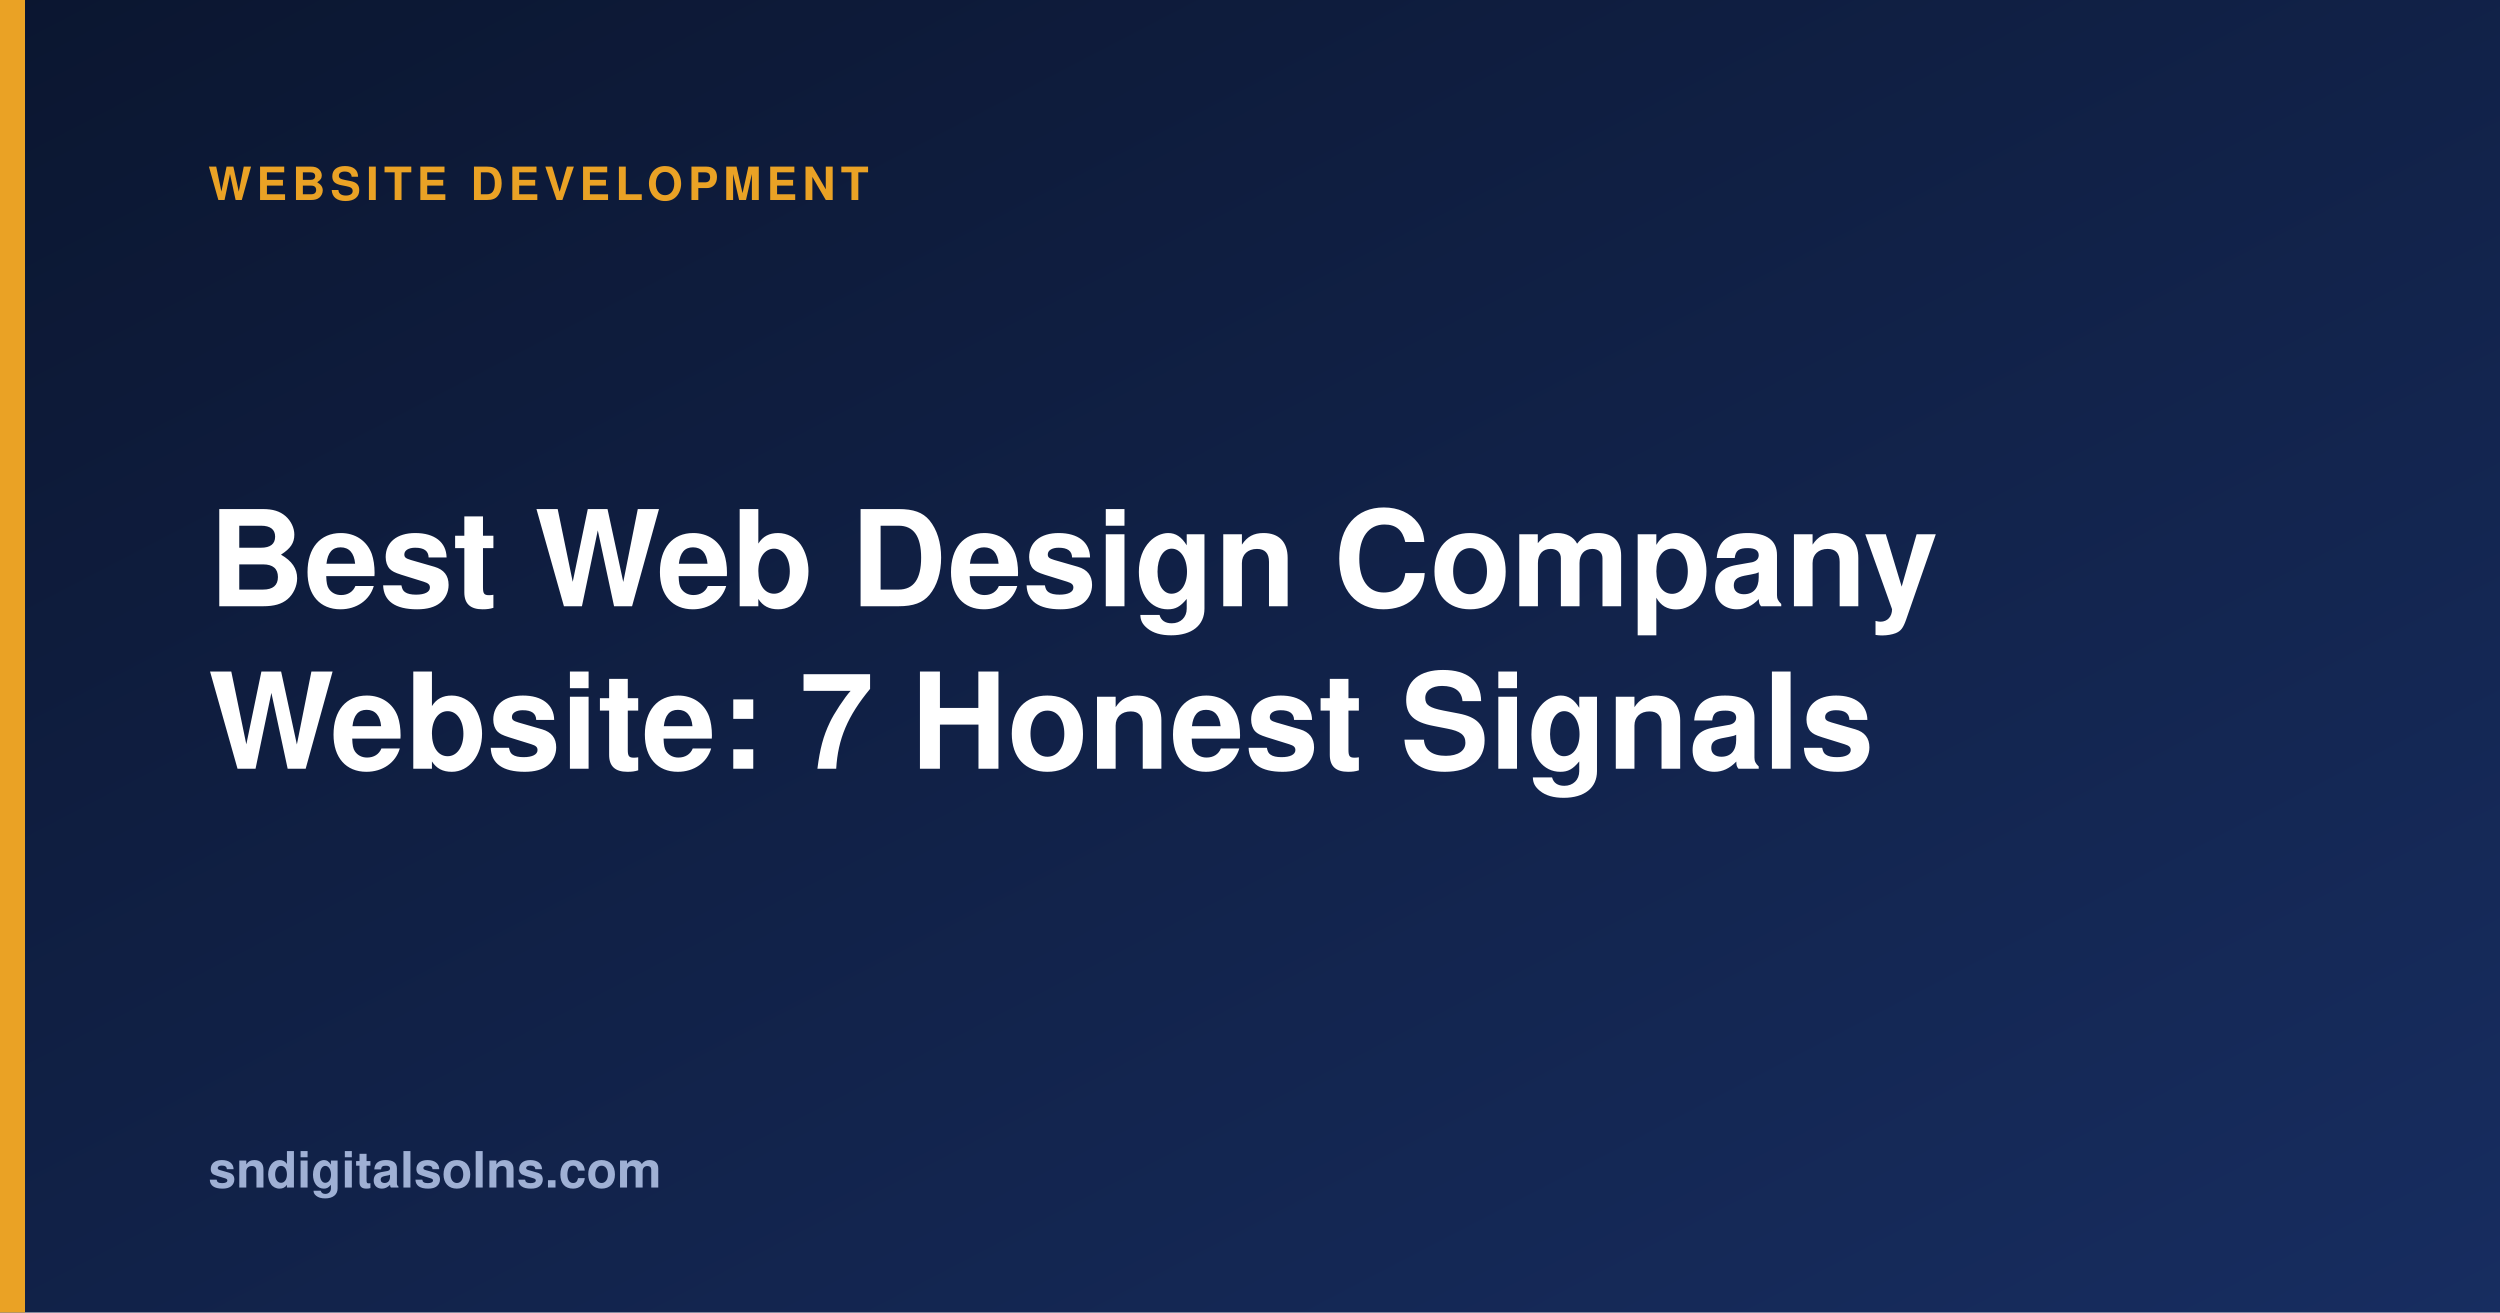
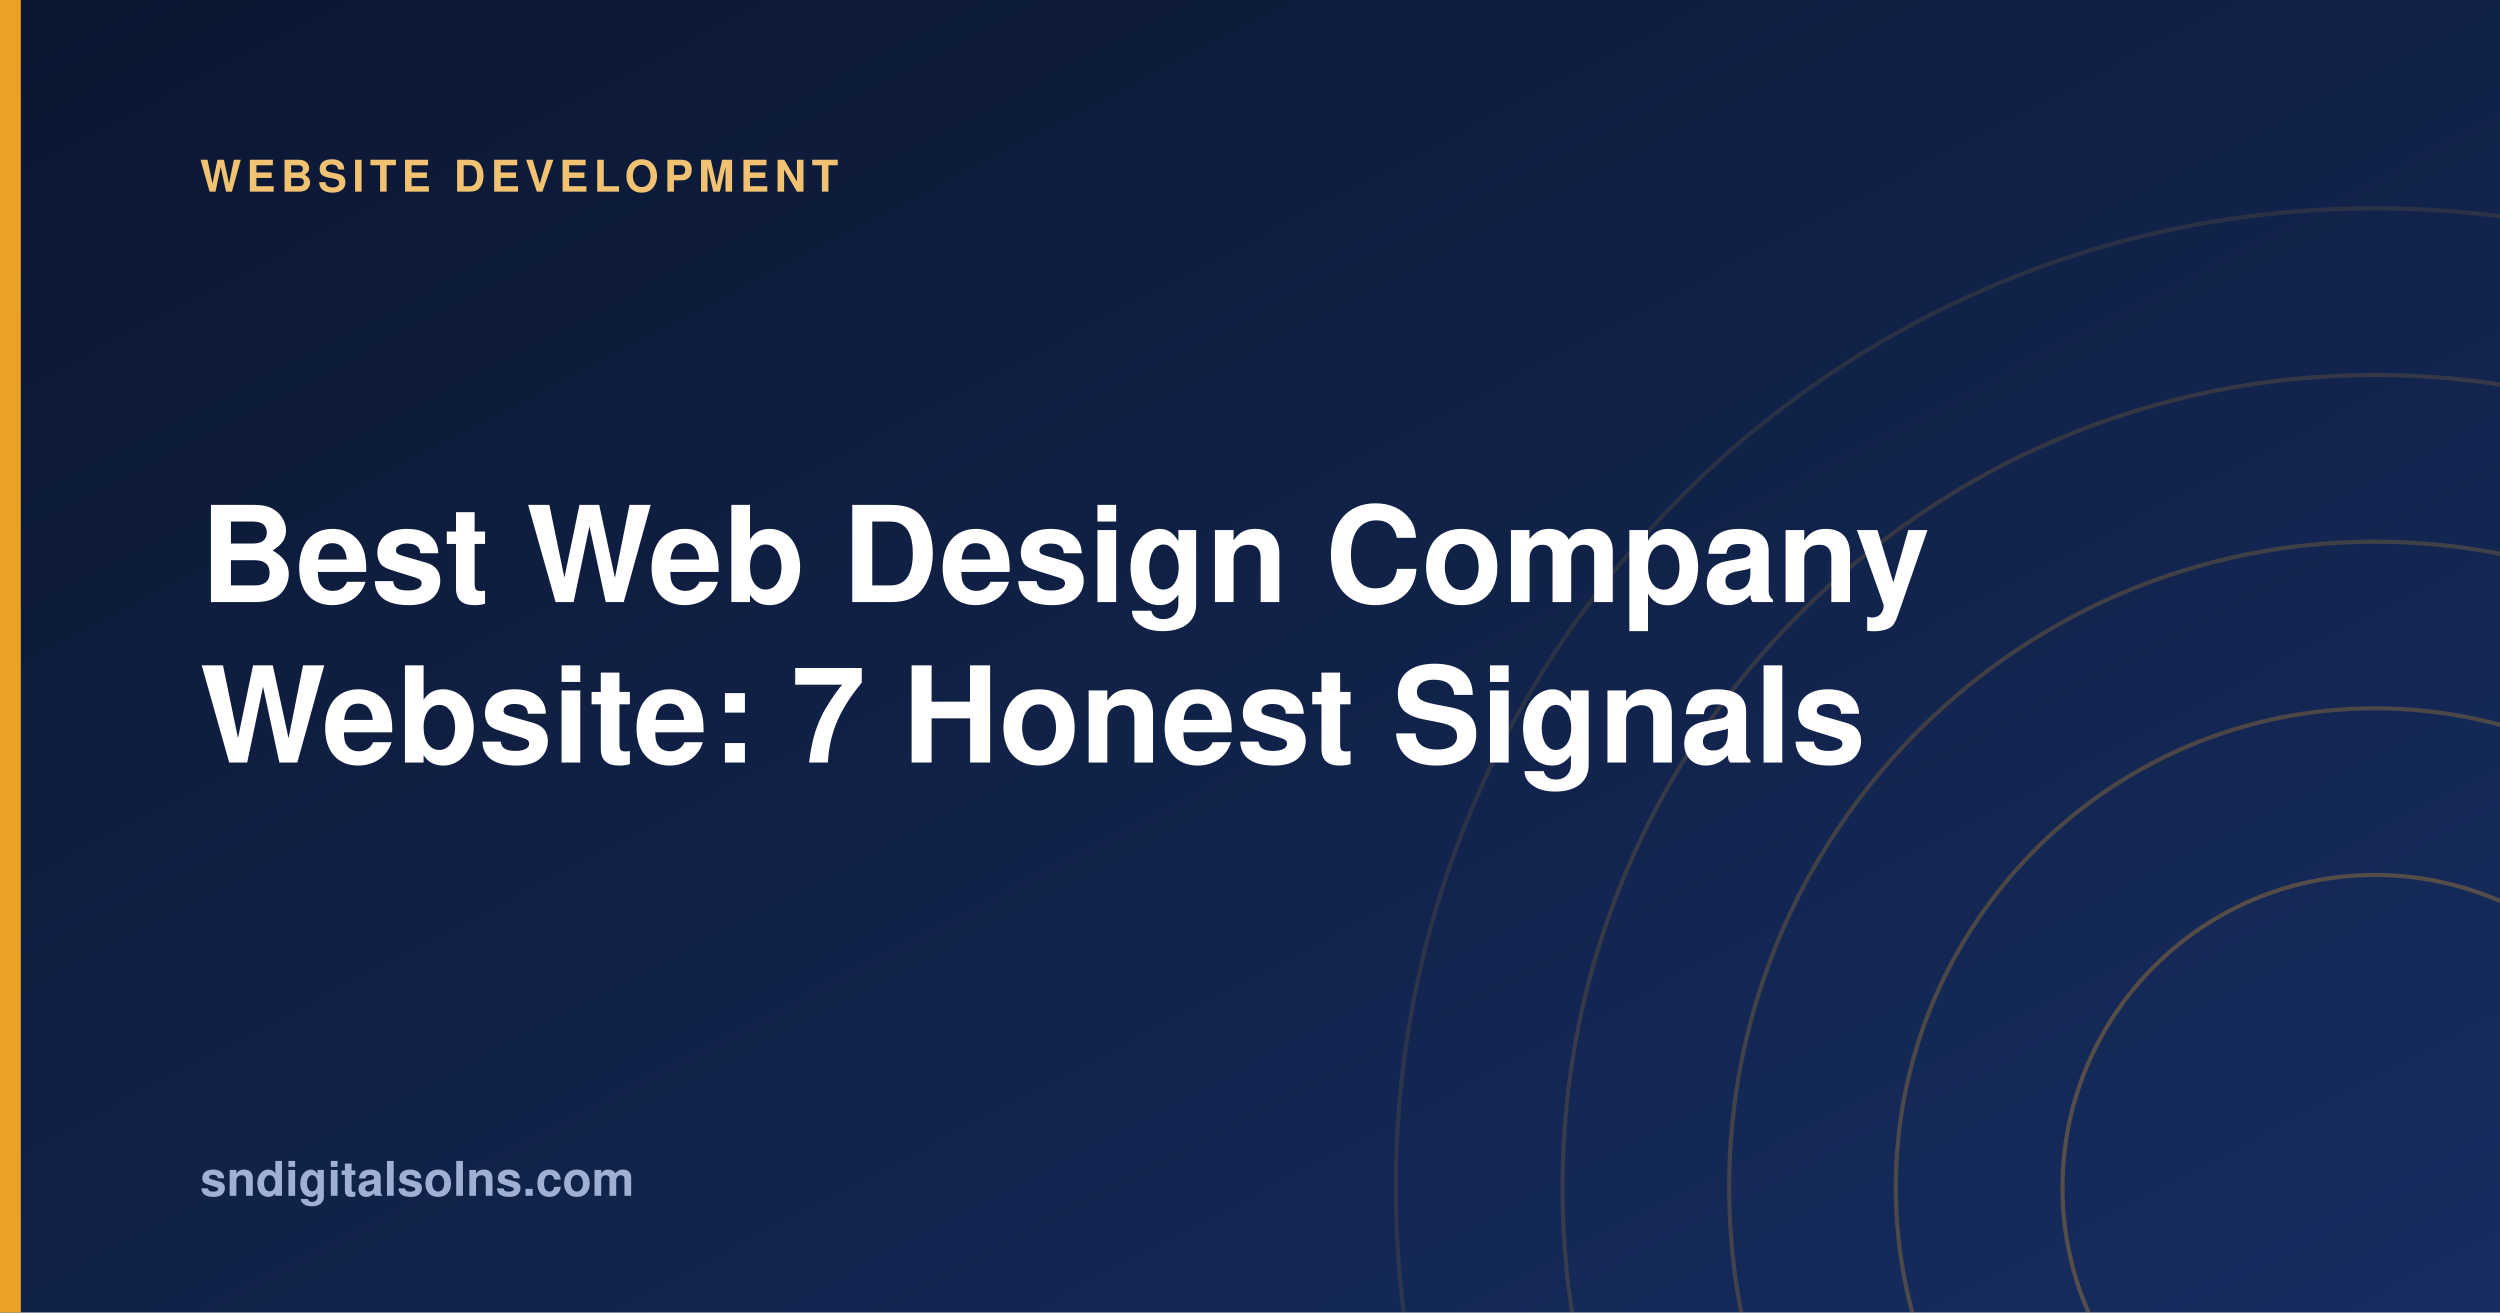
<svg xmlns="http://www.w3.org/2000/svg" width="1200" height="630" viewBox="0 0 1200 630" role="img">
  <defs>
-     <linearGradient id="bg" x1="0" y1="0" x2="1" y2="1">
+     <linearGradient id="g" x1="0" y1="0" x2="1" y2="1">
      <stop offset="0" stop-color="#0b1630" />
      <stop offset="1" stop-color="#172d60" />
    </linearGradient>
+     <clipPath id="c">
+       <rect width="1200" height="630" />
+     </clipPath>
  </defs>
-   <rect width="1200" height="630" fill="url(#bg)" />
-   <rect x="0" y="0" width="12" height="630" fill="#eaa225" />
-   <text x="100" y="96" fill="#eaa225" font-family="Helvetica,Arial,sans-serif" font-size="22" font-weight="700" letter-spacing="2.5">WEBSITE DEVELOPMENT</text>
-   <text fill="#ffffff" font-family="Helvetica,Arial,sans-serif" font-size="64" font-weight="800">
-     <tspan x="100" y="291">Best Web Design Company</tspan>
-     <tspan x="100" y="369">Website: 7 Honest Signals</tspan>
+   <rect width="1200" height="630" fill="url(#g)" />
+   <g clip-path="url(#c)">
+     <circle cx="1140" cy="570" r="150" fill="none" stroke="#eaa225" stroke-opacity="0.30" stroke-width="2" />
+     <circle cx="1140" cy="570" r="230" fill="none" stroke="#eaa225" stroke-opacity="0.26" stroke-width="2" />
+     <circle cx="1140" cy="570" r="310" fill="none" stroke="#eaa225" stroke-opacity="0.21" stroke-width="2" />
+     <circle cx="1140" cy="570" r="390" fill="none" stroke="#eaa225" stroke-opacity="0.16" stroke-width="2" />
+     <circle cx="1140" cy="570" r="470" fill="none" stroke="#eaa225" stroke-opacity="0.12" stroke-width="2" />
+   </g>
+   <rect x="0" y="0" width="10" height="630" fill="#eaa225" />
+   <text x="96" y="92" fill="#f1c271" font-family="Helvetica Neue,Helvetica,Arial,sans-serif" font-size="21" font-weight="700" letter-spacing="2.6">WEBSITE DEVELOPMENT</text>
+   <text fill="#ffffff" font-family="Helvetica Neue,Helvetica,Arial,sans-serif" font-size="64" font-weight="800">
+     <tspan x="96" y="289">Best Web Design Company</tspan>
+     <tspan x="96" y="366">Website: 7 Honest Signals</tspan>
  </text>
-   <text x="100" y="570" fill="#9fb0d4" font-family="Helvetica,Arial,sans-serif" font-size="24" font-weight="600">sndigitalsolns.com</text>
+   <text x="96" y="574" fill="#9fb0d4" font-family="Helvetica Neue,Helvetica,Arial,sans-serif" font-size="23" font-weight="600">sndigitalsolns.com</text>
</svg>
